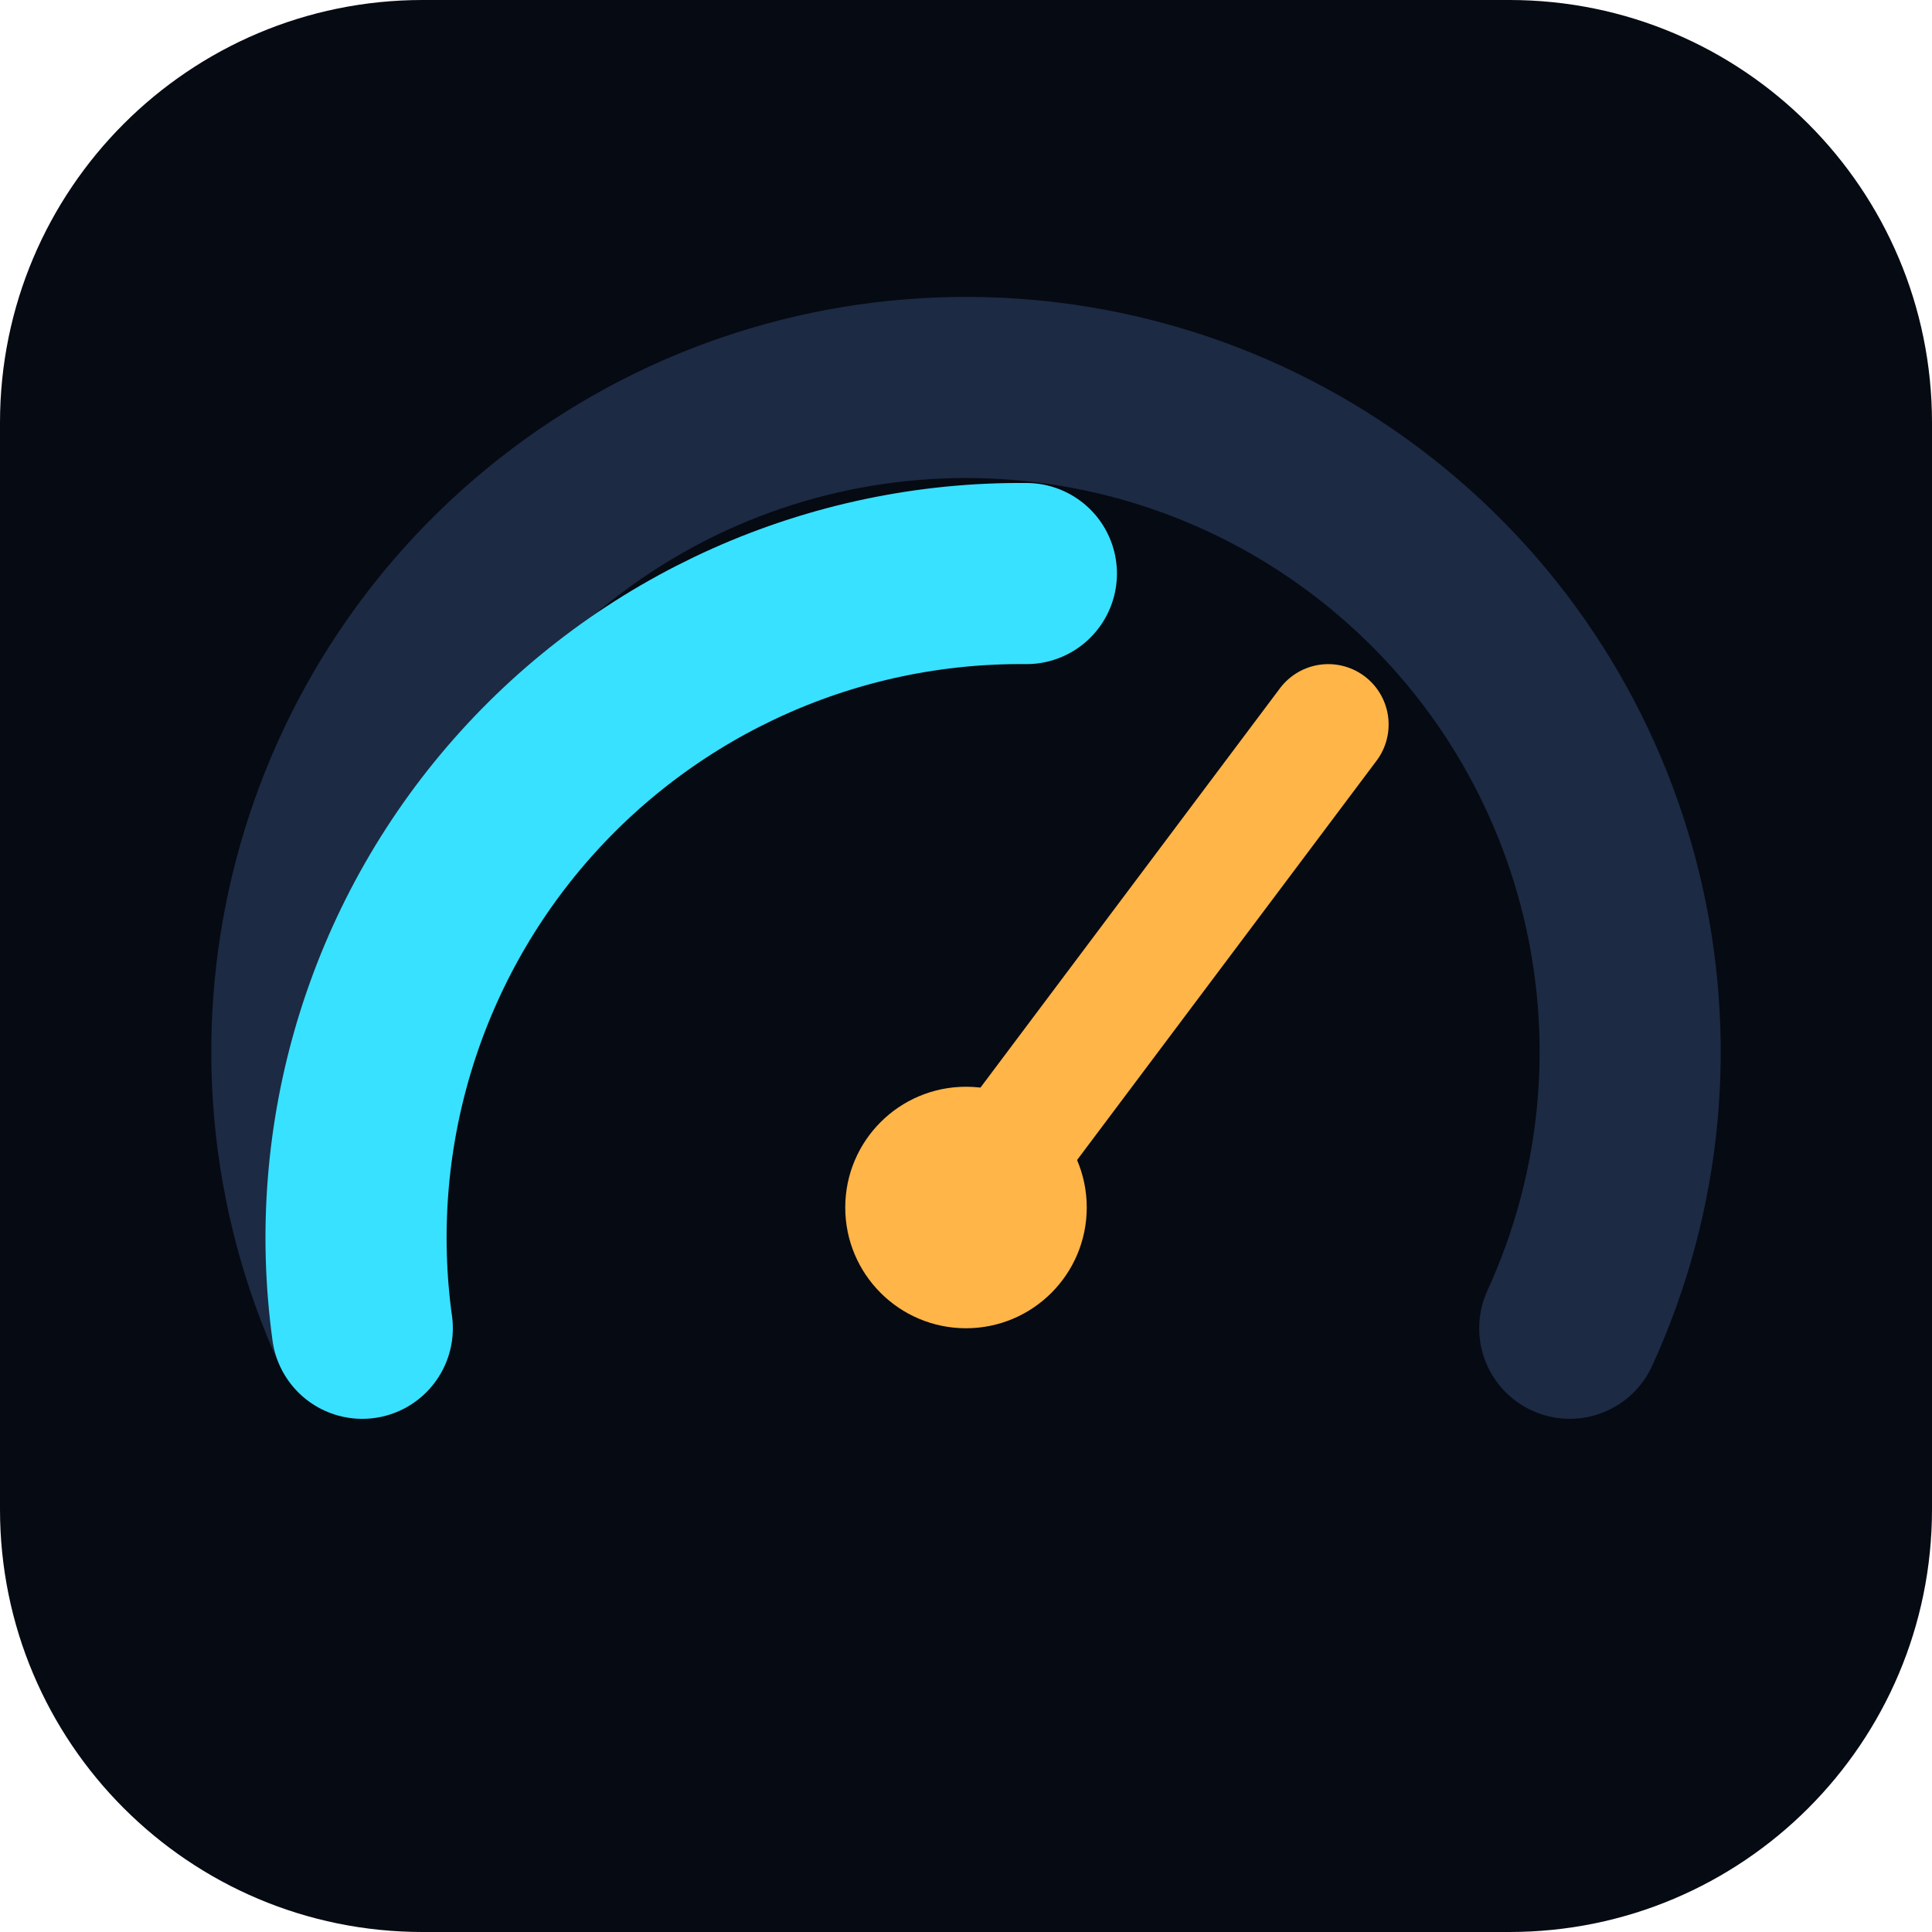
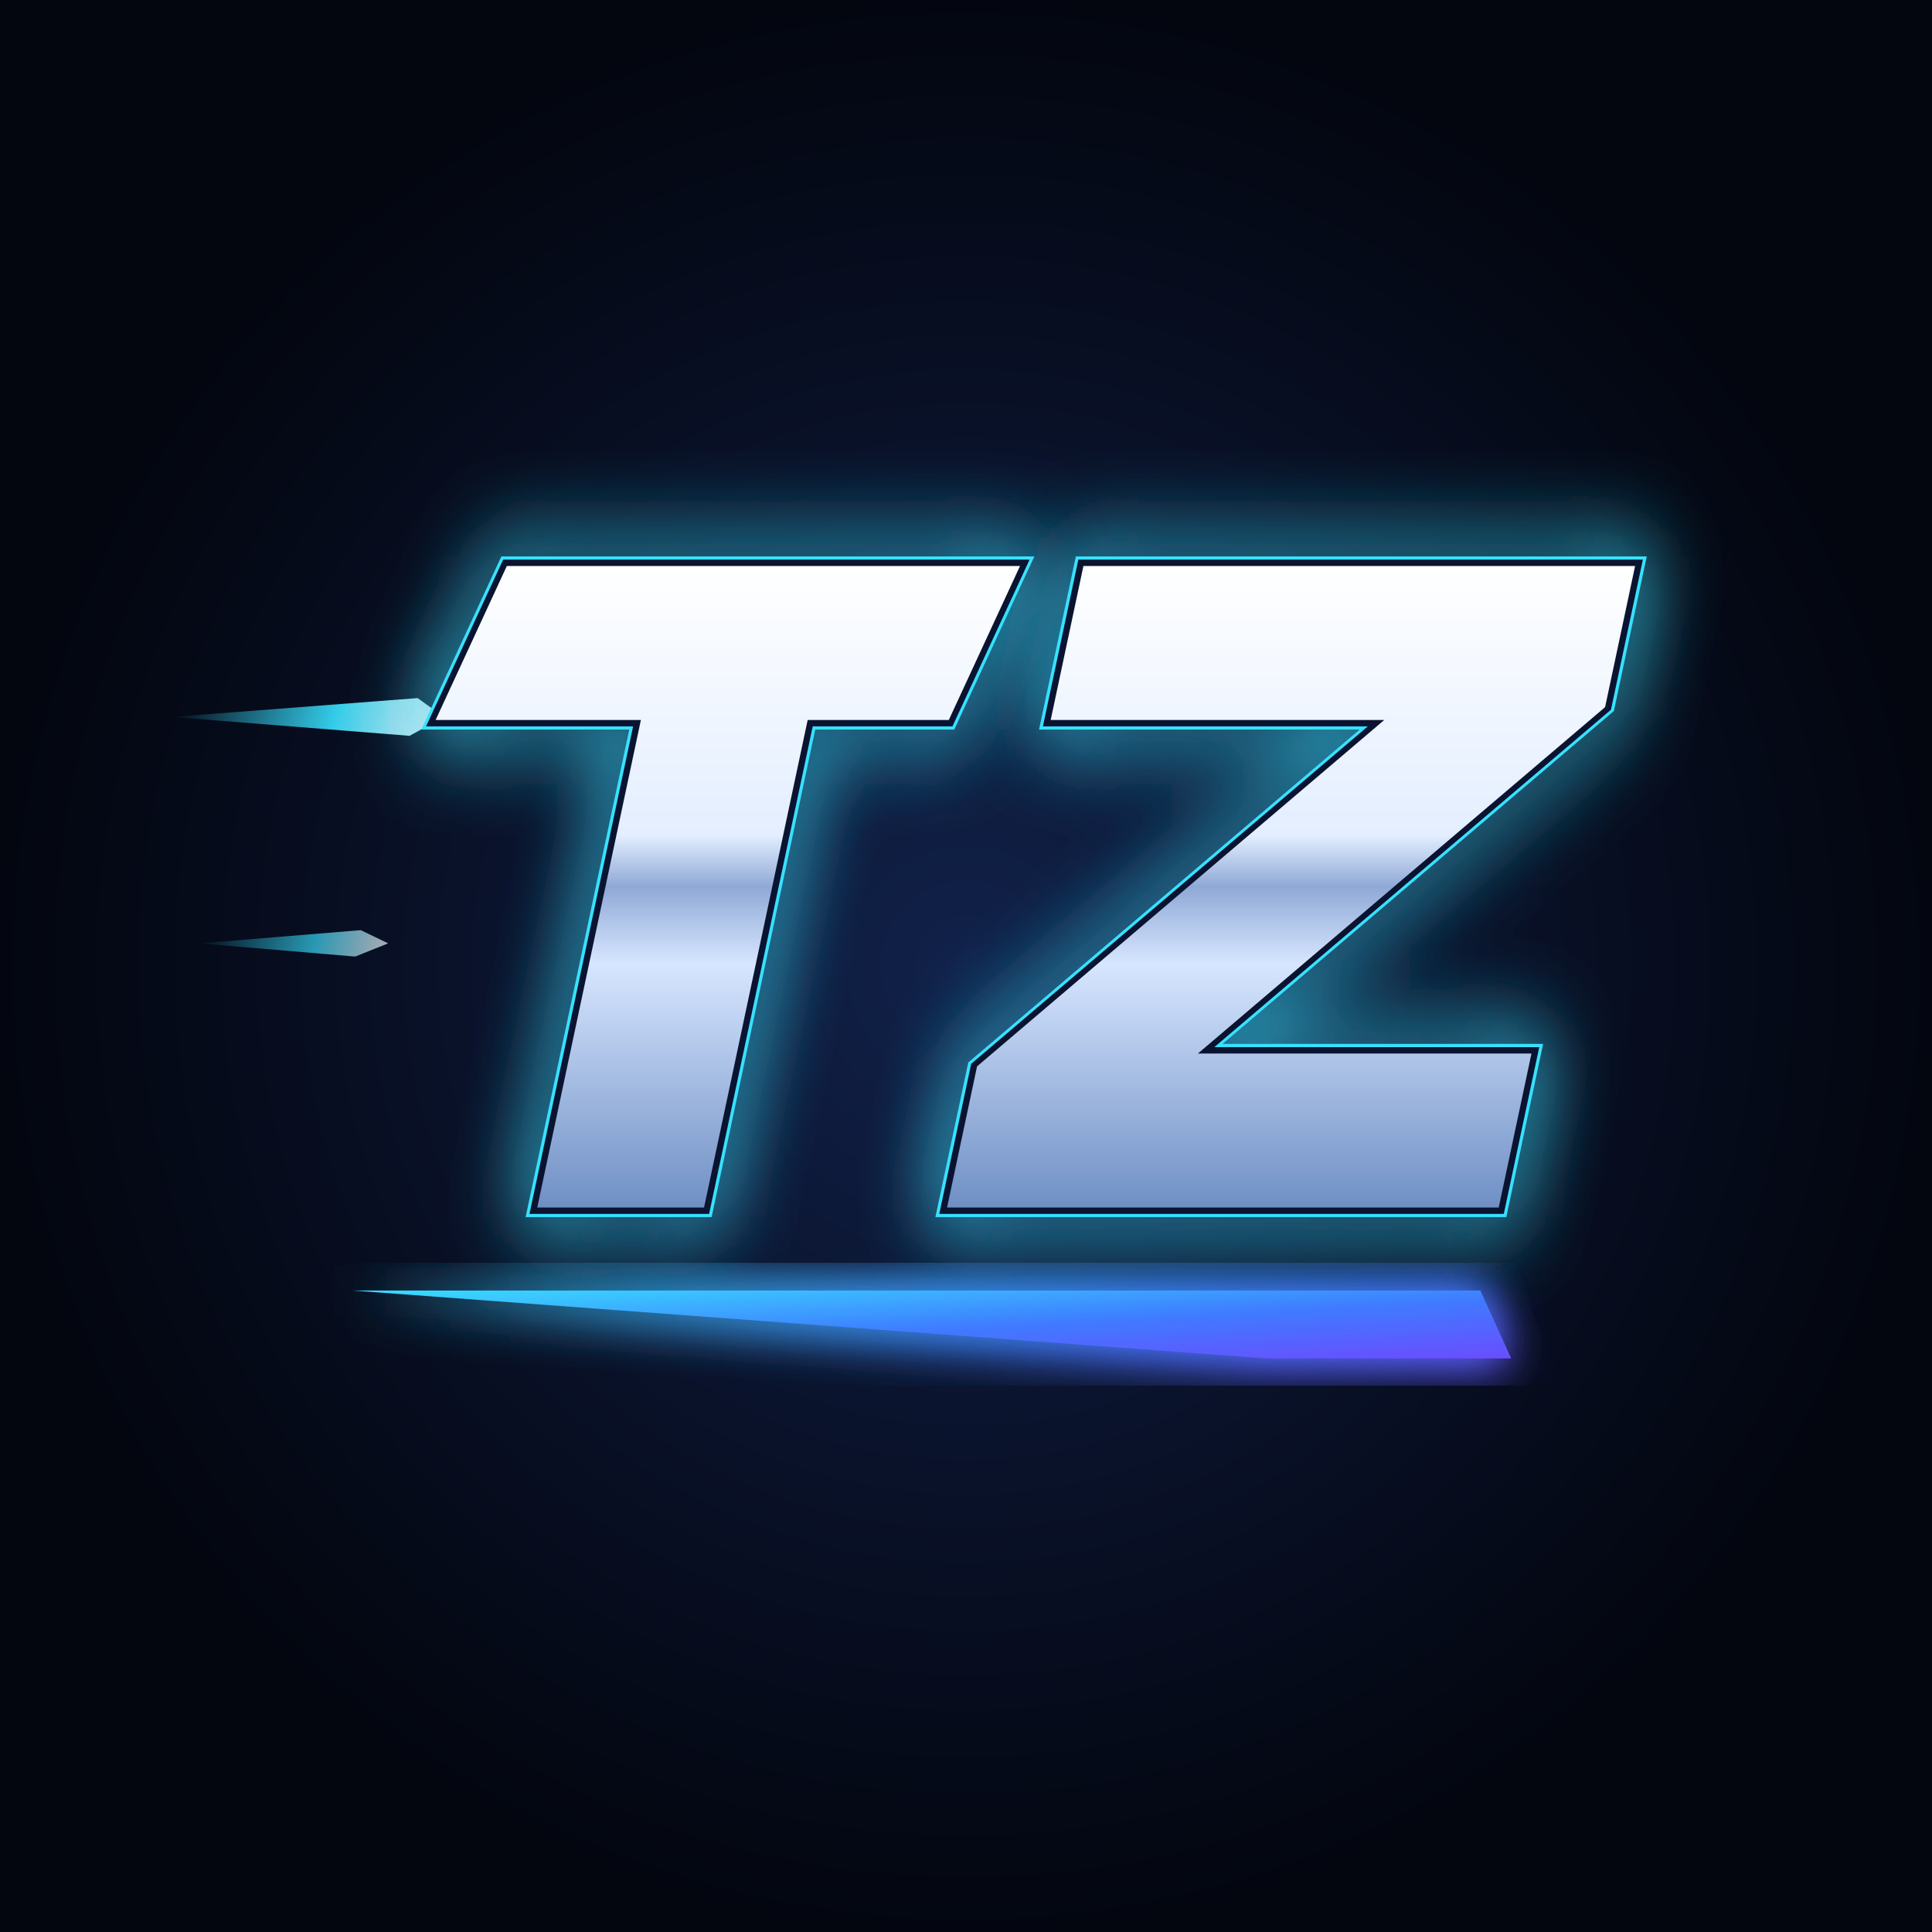
- <svg xmlns="http://www.w3.org/2000/svg" viewBox="0 0 64 64">
-   <rect width="64" height="64" rx="14" fill="#060a13" />
-   <path d="M12 44a22 22 0 1 1 40 0" fill="none" stroke="#1c2a44" stroke-width="6" stroke-linecap="round" />
-   <path d="M12 44a22 22 0 0 1 22-25" fill="none" stroke="#38e1ff" stroke-width="6" stroke-linecap="round" />
-   <line x1="32" y1="40" x2="44" y2="24" stroke="#ffb547" stroke-width="4" stroke-linecap="round" />
-   <circle cx="32" cy="40" r="4" fill="#ffb547" />
+ <svg xmlns="http://www.w3.org/2000/svg" viewBox="0 0 512 512">
+   <defs>
+     <linearGradient id="chrome" x1="0" y1="0" x2="0" y2="1">
+       <stop offset="0" stop-color="#ffffff" />
+       <stop offset=".42" stop-color="#e3eeff" />
+       <stop offset=".5" stop-color="#8fa9d6" />
+       <stop offset=".62" stop-color="#d7e6ff" />
+       <stop offset="1" stop-color="#6f8fc4" />
+     </linearGradient>
+     <linearGradient id="neon" x1="0" y1="0" x2="1" y2="1">
+       <stop offset="0" stop-color="#38e1ff" />
+       <stop offset=".55" stop-color="#3f7bff" />
+       <stop offset="1" stop-color="#6a4dff" />
+     </linearGradient>
+     <linearGradient id="streak" x1="0" y1="0" x2="1" y2="0">
+       <stop offset="0" stop-color="#38e1ff" stop-opacity="0" />
+       <stop offset=".6" stop-color="#38e1ff" />
+       <stop offset="1" stop-color="#ffffff" />
+     </linearGradient>
+     <radialGradient id="core" cx=".5" cy=".5" r=".5">
+       <stop offset="0" stop-color="#11214a" />
+       <stop offset=".7" stop-color="#070d1f" />
+       <stop offset="1" stop-color="#03060f" />
+     </radialGradient>
+     <linearGradient id="ringMetal" x1="0" y1="0" x2="1" y2="1">
+       <stop offset="0" stop-color="#dfeaff" />
+       <stop offset=".5" stop-color="#4a5f86" />
+       <stop offset="1" stop-color="#cfe0ff" />
+     </linearGradient>
+     <filter id="glow" x="-40%" y="-40%" width="180%" height="180%">
+       <feGaussianBlur stdDeviation="7" result="b" />
+       <feMerge>
+         <feMergeNode in="b" />
+         <feMergeNode in="b" />
+         <feMergeNode in="SourceGraphic" />
+       </feMerge>
+     </filter>
+     <filter id="soft" x="-40%" y="-40%" width="180%" height="180%">
+       <feGaussianBlur stdDeviation="3" />
+     </filter>
+   </defs>
+   <rect width="512" height="512" fill="url(#core)" />
+   <g transform="translate(52 0) skewX(-12)">
+     <path d="M34 190L98 185.0L106 190L98 195.0Z" fill="url(#streak)" opacity="0.9" />
+     <path d="M54 250L96 246.5L104 250L96 253.5Z" fill="url(#streak)" opacity="0.65" />
+     <path transform="translate(104 150) scale(1.7)" d="M6 0H86L80 24H58V100H32V24H0Z" fill="none" stroke="#38e1ff" stroke-width="3" filter="url(#glow)" />
+     <path transform="translate(267 150) scale(1.7)" d="M0 0H86V22L34 76H86V100H0V78L52 24H0Z" fill="none" stroke="#38e1ff" stroke-width="3" filter="url(#glow)" />
+     <path transform="translate(104 150) scale(1.7)" d="M6 0H86L80 24H58V100H32V24H0Z" fill="none" stroke="#0a1430" stroke-width="2" />
+     <path transform="translate(267 150) scale(1.7)" d="M0 0H86V22L34 76H86V100H0V78L52 24H0Z" fill="none" stroke="#0a1430" stroke-width="2" />
+     <path transform="translate(104 150) scale(1.7)" d="M6 0H86L80 24H58V100H32V24H0Z" fill="url(#chrome)" />
+     <path transform="translate(267 150) scale(1.7)" d="M0 0H86V22L34 76H86V100H0V78L52 24H0Z" fill="url(#chrome)" />
+     <path d="M114 342H413L425 360H102 360Z" fill="url(#neon)" filter="url(#glow)" />
+   </g>
</svg>
